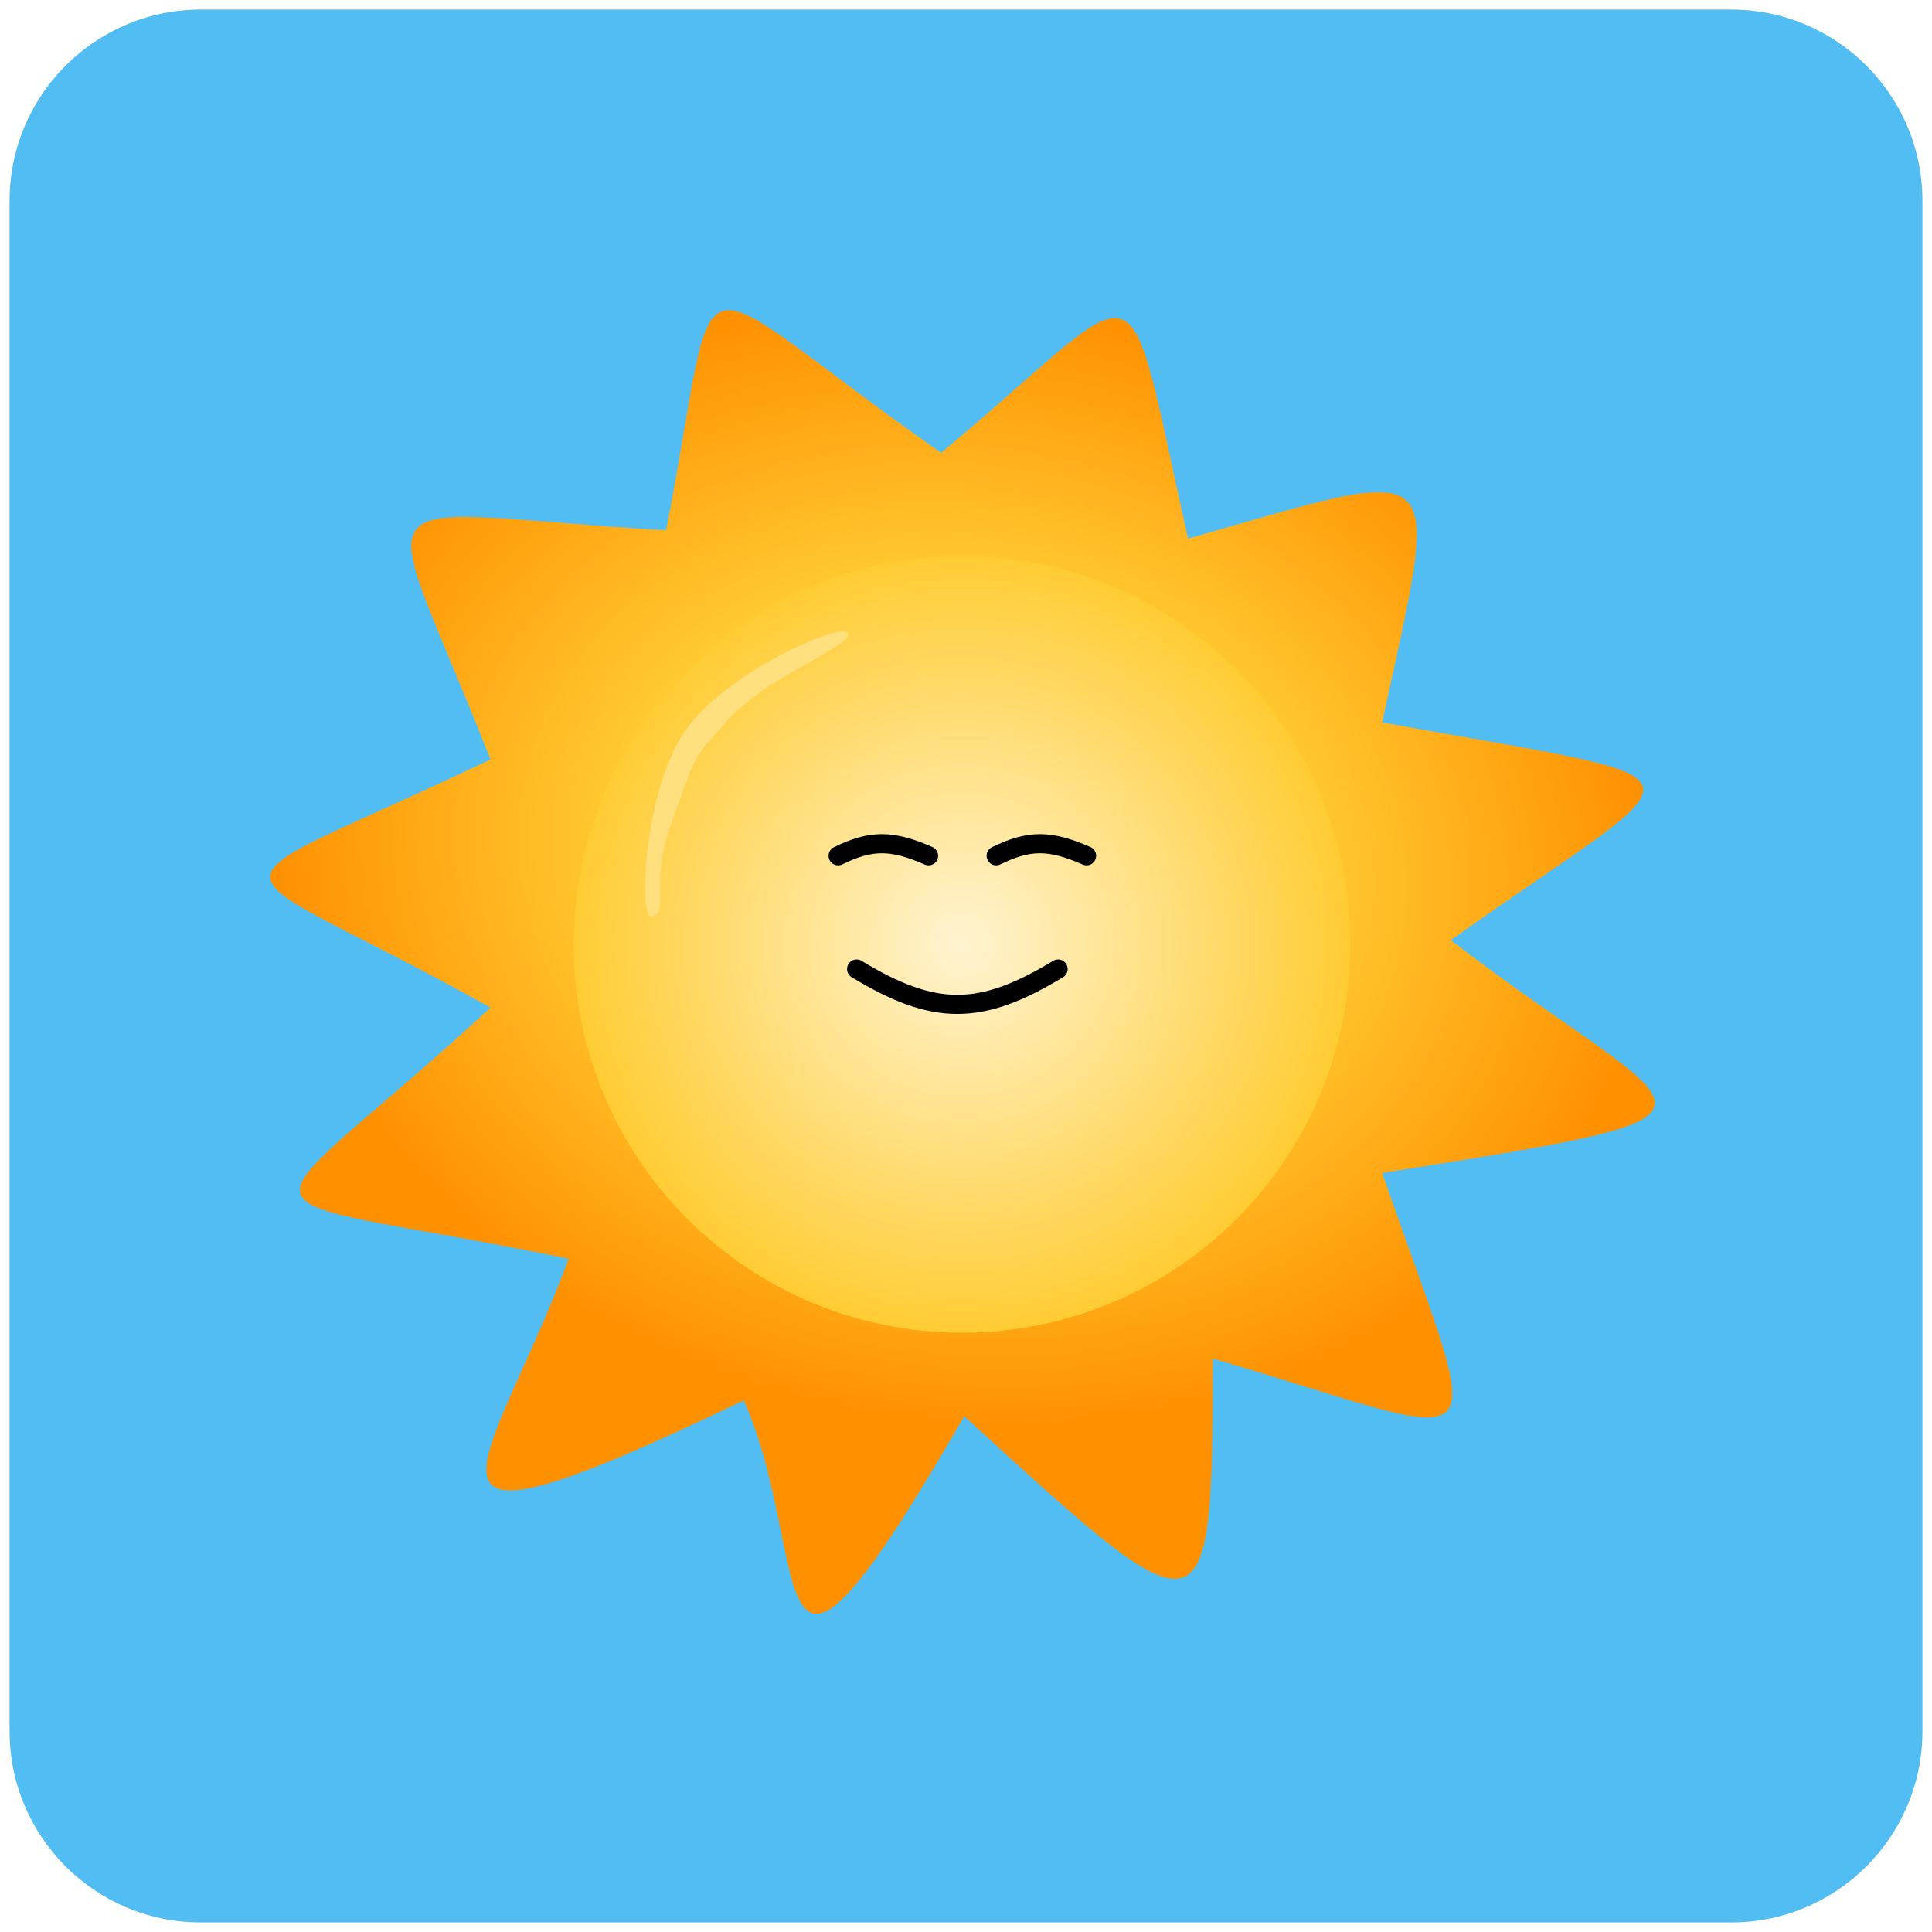
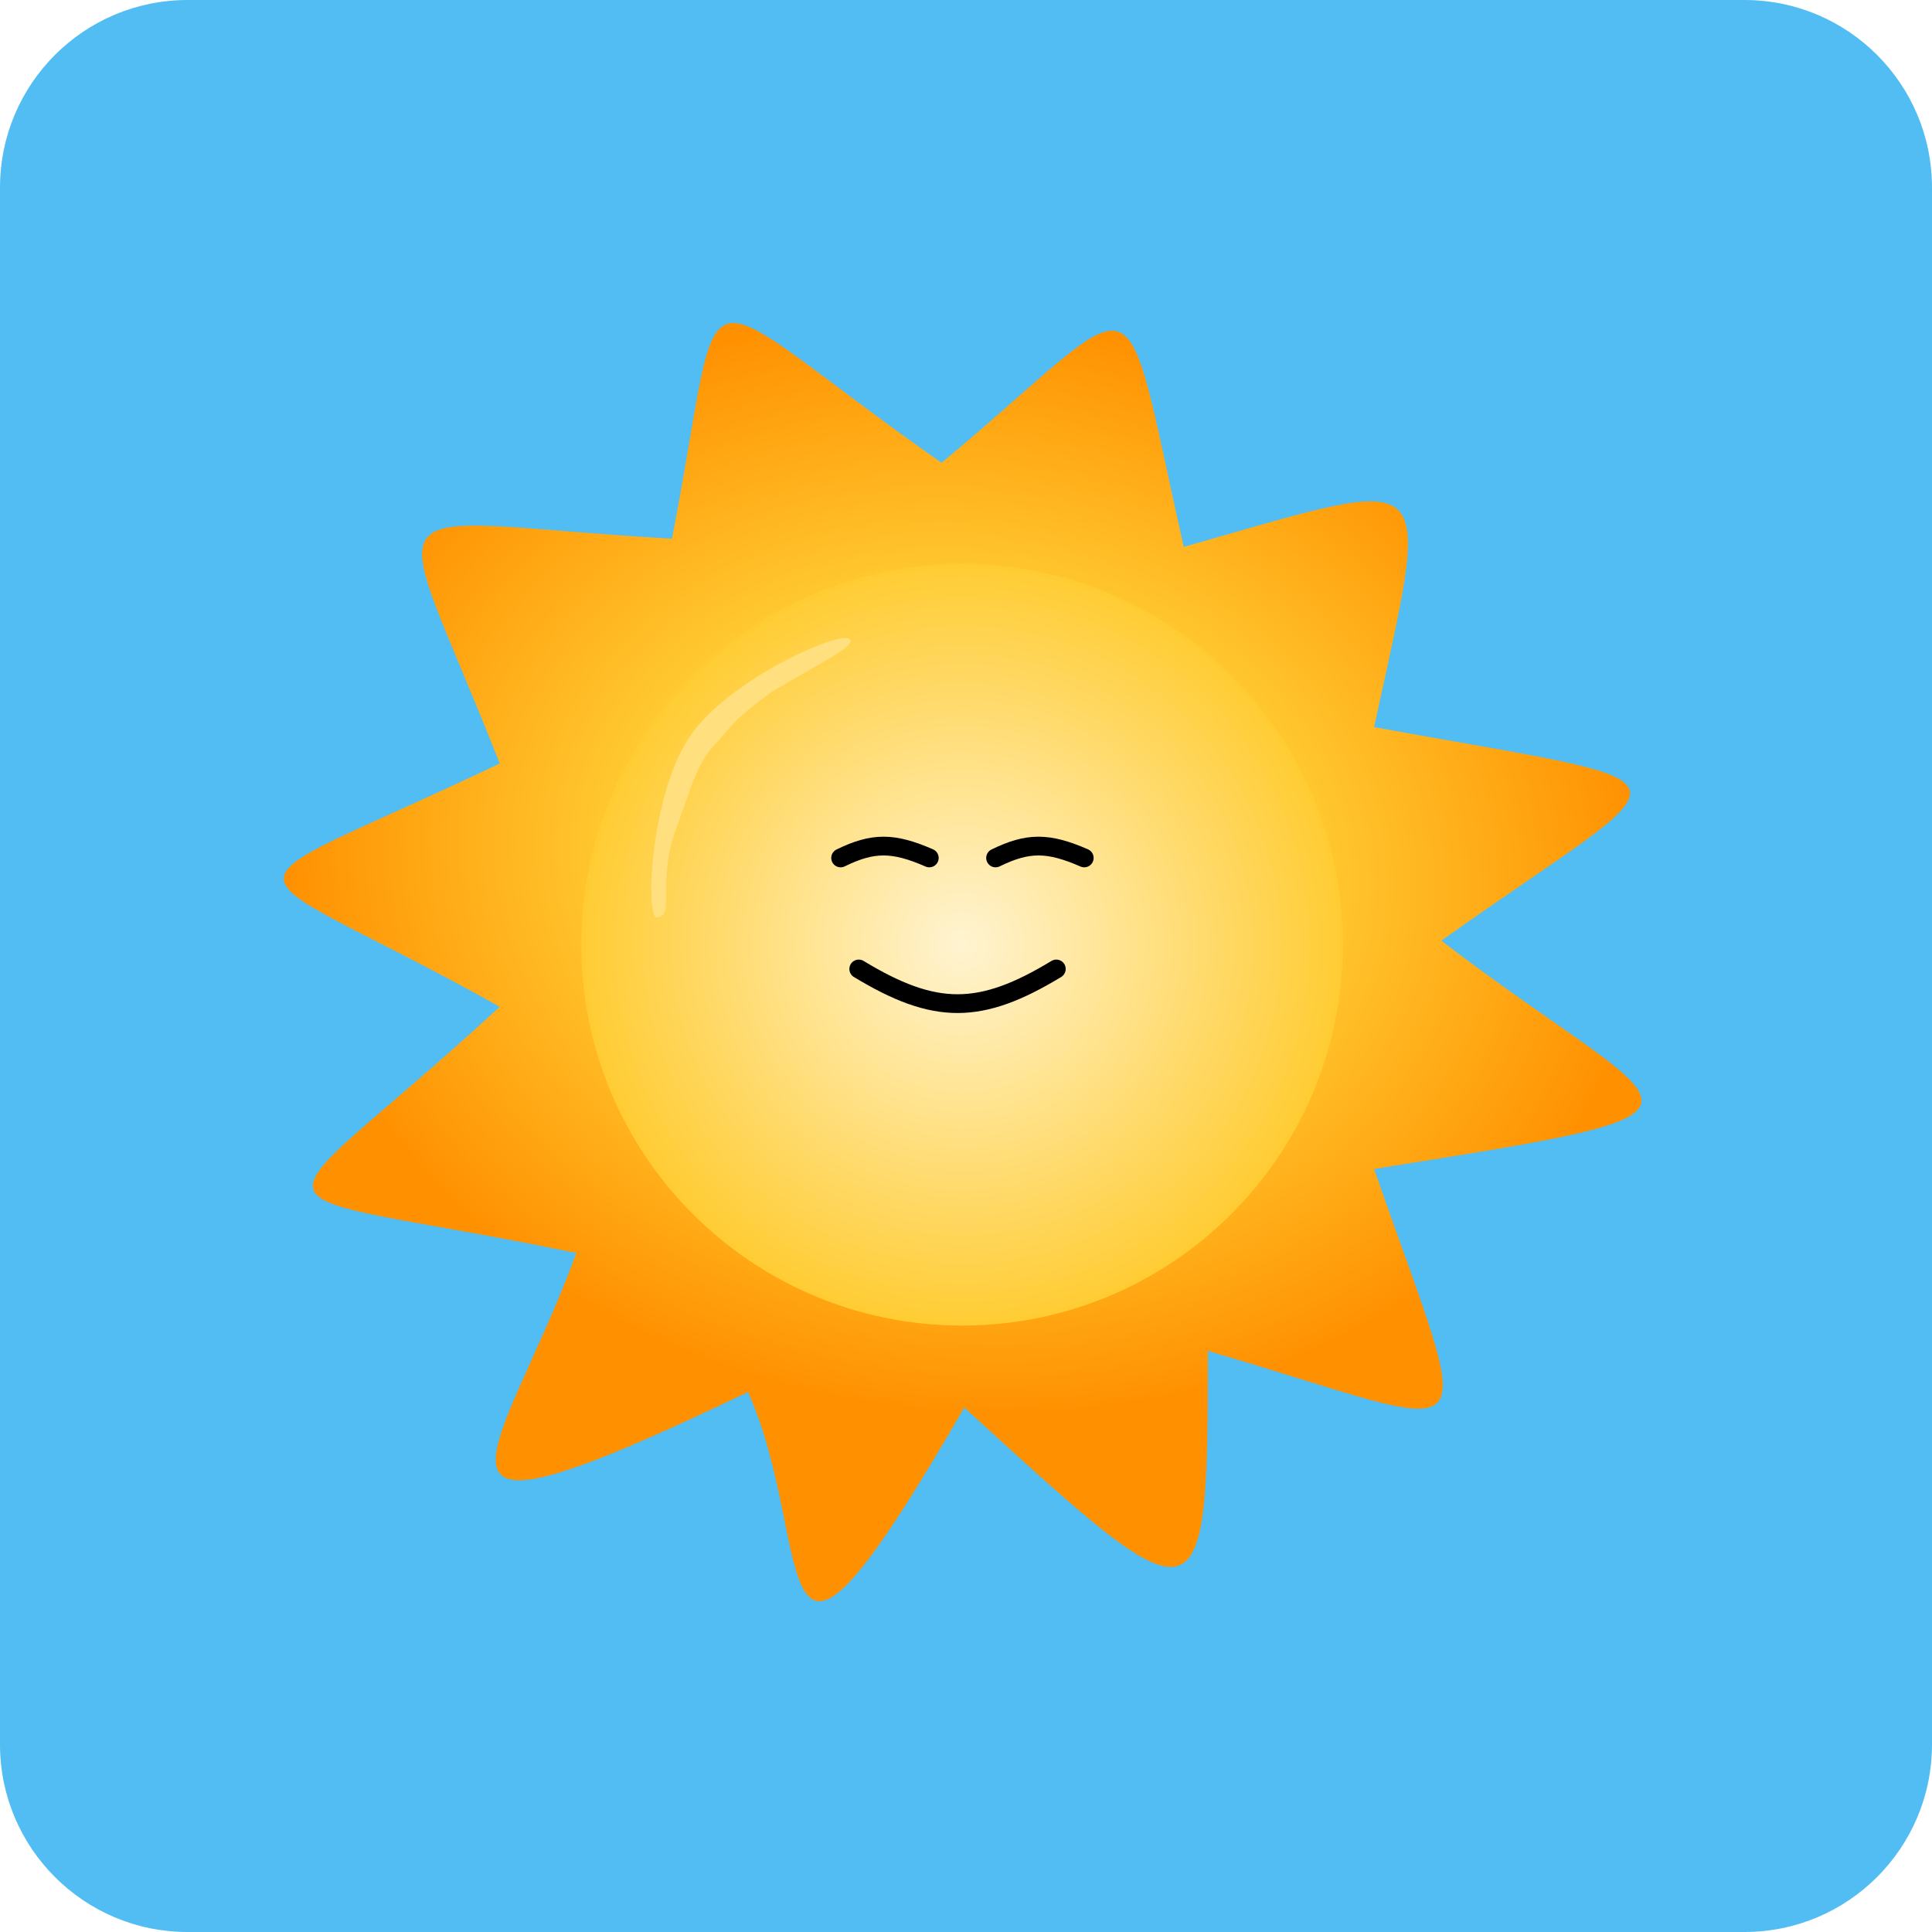
- <svg xmlns="http://www.w3.org/2000/svg" width="101" height="101" viewBox="0 0 101 101" fill="none">
-   <rect x="100.5" y="0.5" width="100" height="100" rx="10" transform="rotate(90 100.5 0.5)" fill="#52BDF3" />
-   <path d="M75.84 49.151C88.374 58.758 92.949 58.026 72.256 61.32C77.762 77.148 78.677 75.501 63.398 71.018C63.398 86.022 63.123 85.656 50.406 74.037C39.427 93.067 42.629 81.539 38.878 73.213C19.391 82.559 25.642 76.873 29.729 65.803C11.012 61.947 12.399 64.917 25.642 52.674C10.751 44.336 9.836 47.264 25.642 39.703C19.703 24.576 18.158 26.754 34.824 27.72C37.805 12.381 35.134 13.814 49.198 23.673C60.357 14.386 58.641 12.777 62.11 28.158C75.946 24.216 75.319 23.607 72.256 37.766C90.57 41.1 89.106 39.703 75.84 49.151Z" fill="url(#paint0_radial_363_882)" />
-   <circle cx="50.289" cy="49.374" r="20.296" fill="url(#paint1_radial_363_882)" />
-   <path d="M52.077 44.739C53.798 43.896 54.877 43.896 56.804 44.739" stroke="black" stroke-linecap="round" />
-   <path d="M43.816 44.739C45.537 43.896 46.615 43.896 48.543 44.739" stroke="black" stroke-linecap="round" />
-   <path d="M55.315 50.658C51.25 53.122 48.847 53.122 44.782 50.658" stroke="black" stroke-linecap="round" />
-   <path d="M36.855 38.985C36.045 40.101 35.981 40.638 35.052 43.167C33.975 46.098 35.052 47.903 33.975 47.903C33.396 47.513 33.746 41.271 35.776 38.261C37.806 35.252 43.678 32.659 44.257 33.05C44.759 33.389 43.066 34.137 40.136 35.894C38.096 37.378 38.299 37.4 36.855 38.985Z" fill="#FFDF7E" />
+ <svg xmlns="http://www.w3.org/2000/svg" width="103" height="103" viewBox="0 0 103 103" fill="none">
+   <rect x="103" width="103" height="103" rx="10" transform="rotate(90 103 0)" fill="#52BDF3" />
+   <path d="M76.84 50.151C89.374 59.758 93.949 59.026 73.256 62.32C78.762 78.148 79.677 76.501 64.397 72.018C64.397 87.022 64.123 86.656 51.406 75.037C40.427 94.067 43.629 82.539 39.878 74.213C20.391 83.559 26.642 77.873 30.729 66.803C12.012 62.947 13.399 65.917 26.642 53.674C11.751 45.336 10.836 48.264 26.642 40.703C20.703 25.576 19.158 27.754 35.824 28.72C38.805 13.381 36.134 14.814 50.198 24.673C61.357 15.386 59.641 13.777 63.11 29.158C76.946 25.216 76.319 24.607 73.256 38.766C91.57 42.1 90.106 40.703 76.84 50.151Z" fill="url(#paint0_radial_444_1312)" />
+   <circle cx="51.289" cy="50.373" r="20.296" fill="url(#paint1_radial_444_1312)" />
+   <path d="M53.077 45.739C54.798 44.896 55.877 44.896 57.804 45.739" stroke="black" stroke-linecap="round" />
+   <path d="M44.816 45.739C46.537 44.896 47.615 44.896 49.543 45.739" stroke="black" stroke-linecap="round" />
+   <path d="M56.315 51.658C52.25 54.122 49.847 54.122 45.782 51.658" stroke="black" stroke-linecap="round" />
+   <path d="M37.855 39.984C37.045 41.101 36.981 41.637 36.052 44.167C34.975 47.098 36.052 48.903 34.975 48.903C34.396 48.512 34.746 42.271 36.776 39.261C38.806 36.252 44.678 33.659 45.257 34.049C45.759 34.388 44.066 35.137 41.136 36.894C39.096 38.378 39.299 38.4 37.855 39.984Z" fill="#FFDF7E" />
  <defs>
-     <radialGradient id="paint0_radial_363_882" cx="0" cy="0" r="1" gradientUnits="userSpaceOnUse" gradientTransform="translate(50.3728 45.1045) rotate(98.1707) scale(29.3178 36.3963)">
+     <radialGradient id="paint0_radial_444_1312" cx="0" cy="0" r="1" gradientUnits="userSpaceOnUse" gradientTransform="translate(51.3728 46.1045) rotate(98.1707) scale(29.3178 36.3963)">
      <stop offset="0.485" stop-color="#FFCC33" />
      <stop offset="1" stop-color="#FF9000" />
    </radialGradient>
-     <radialGradient id="paint1_radial_363_882" cx="0" cy="0" r="1" gradientUnits="userSpaceOnUse" gradientTransform="translate(50.2894 49.3737) rotate(90) scale(20.2958)">
+     <radialGradient id="paint1_radial_444_1312" cx="0" cy="0" r="1" gradientUnits="userSpaceOnUse" gradientTransform="translate(51.2894 50.3734) rotate(90) scale(20.2958)">
      <stop stop-color="#FFF4D2" />
      <stop offset="1" stop-color="#FFCC33" />
    </radialGradient>
  </defs>
</svg>
